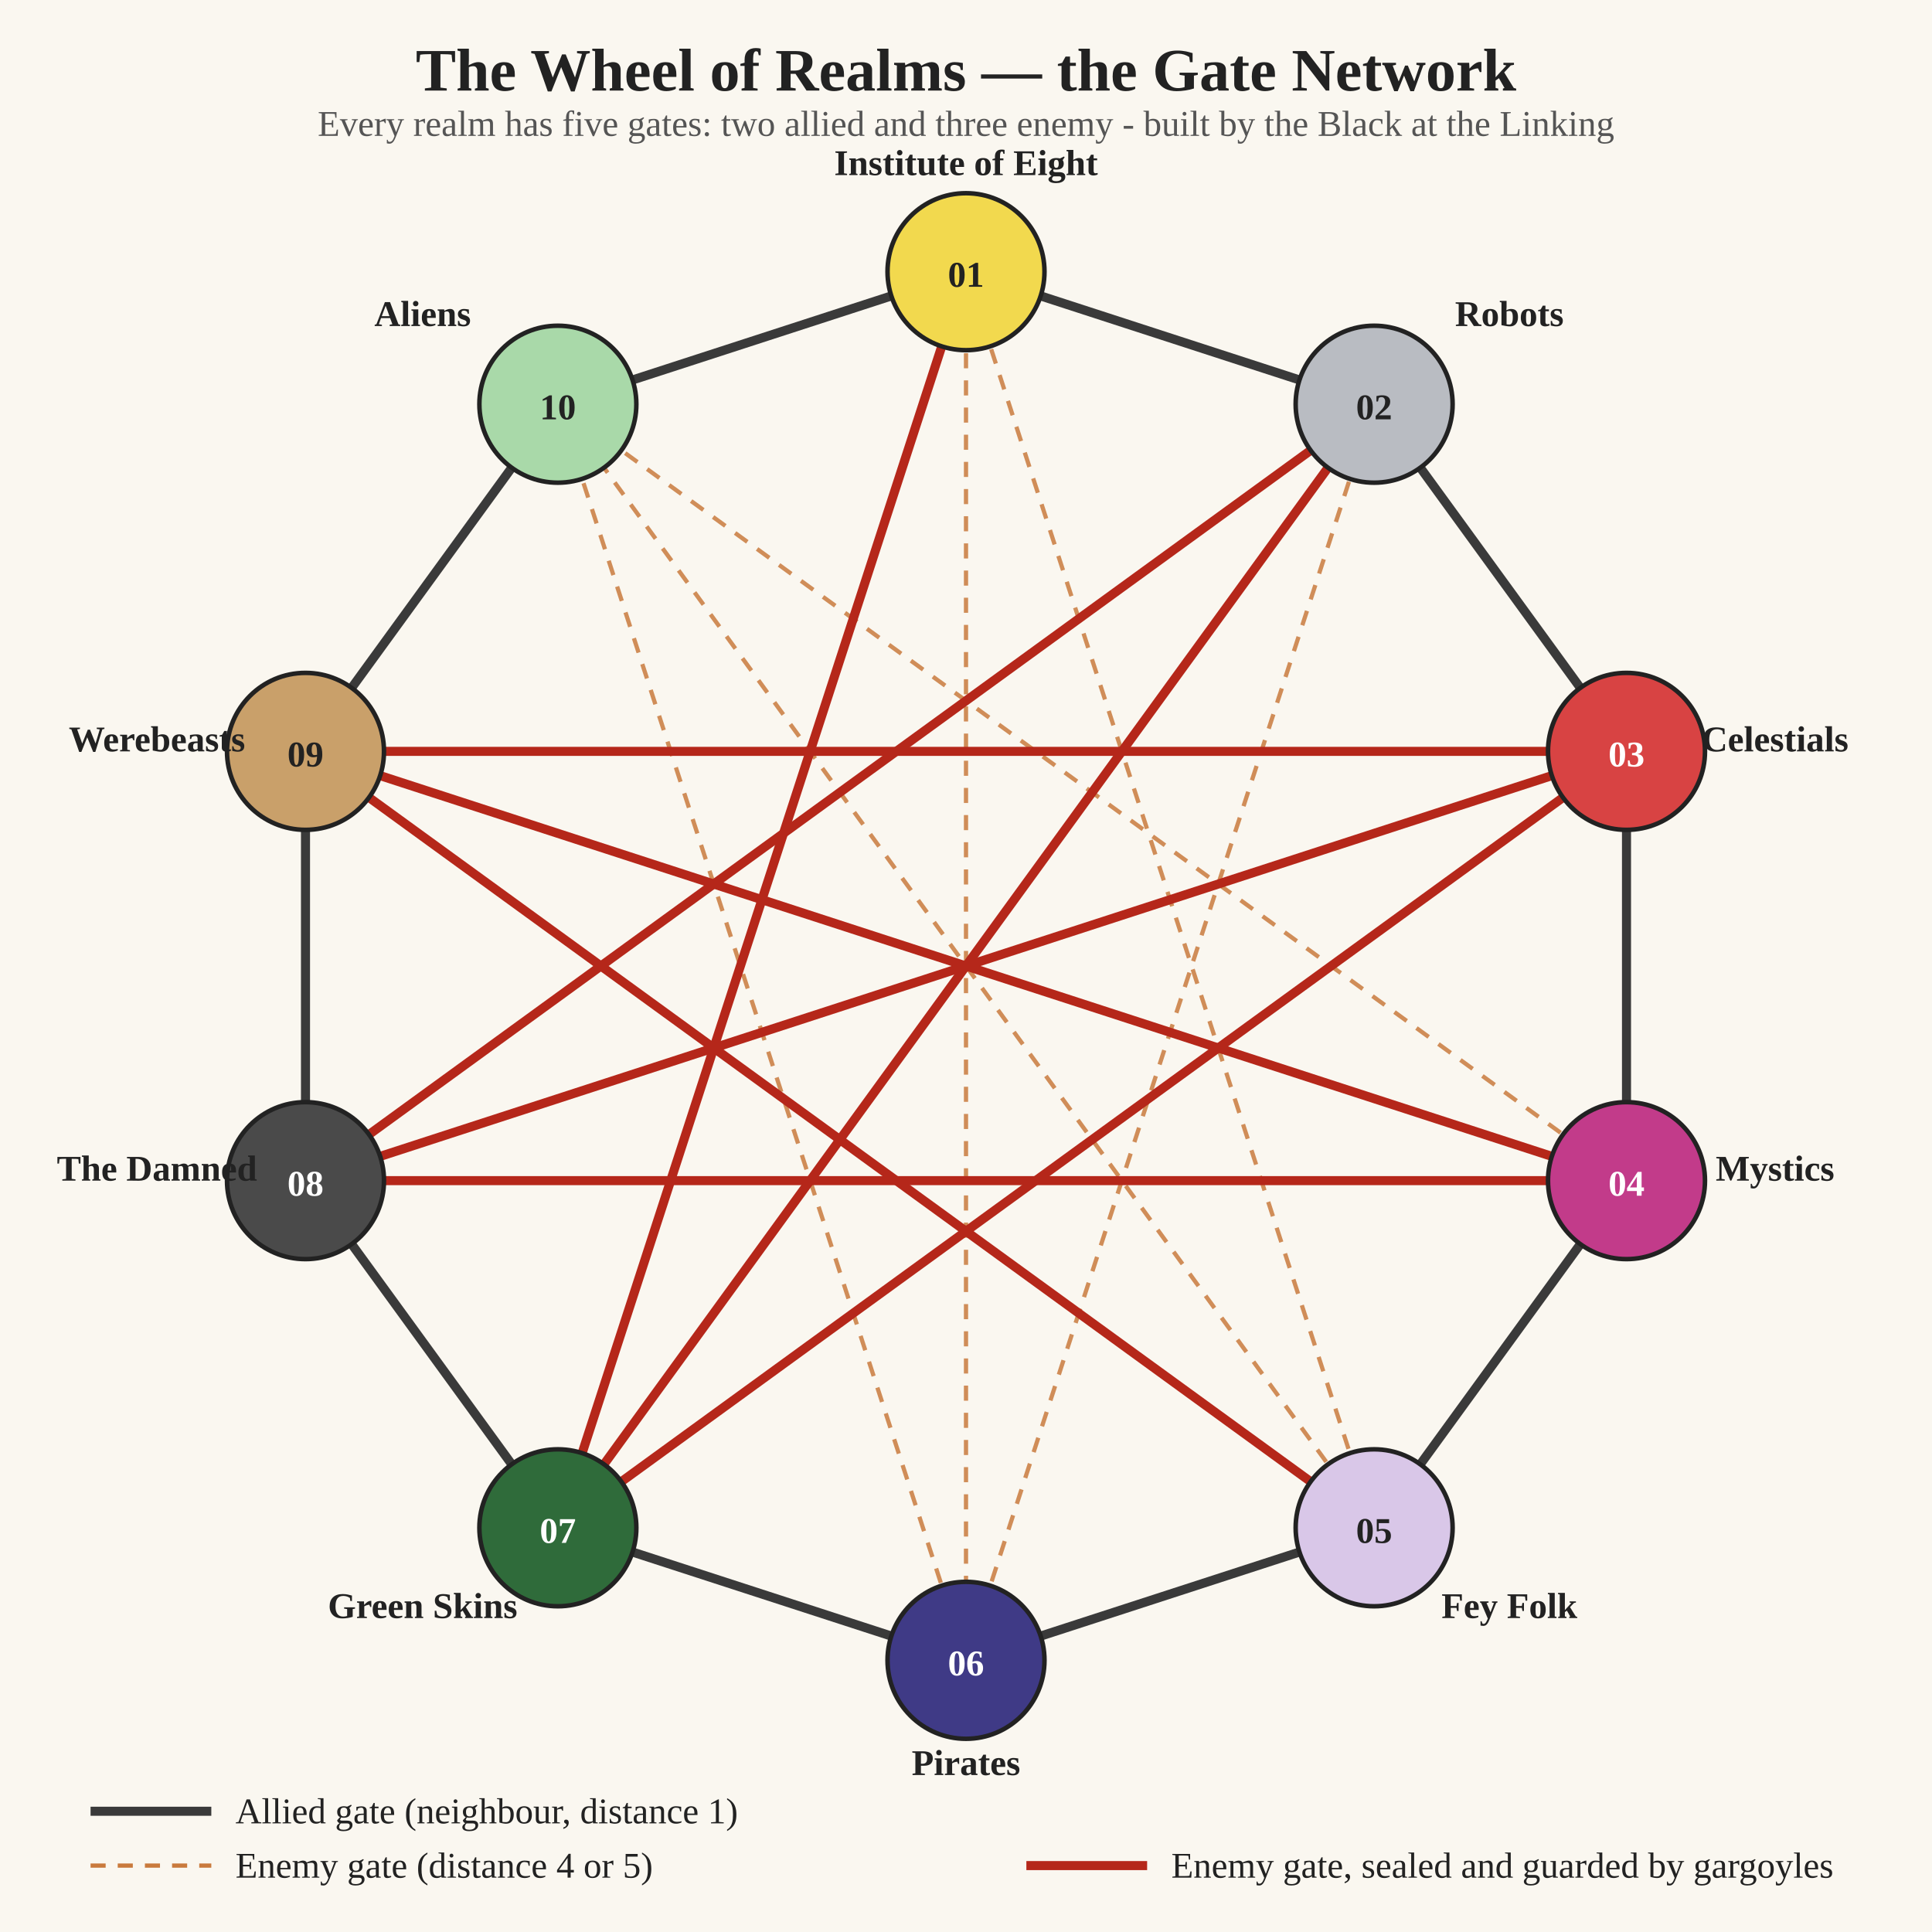
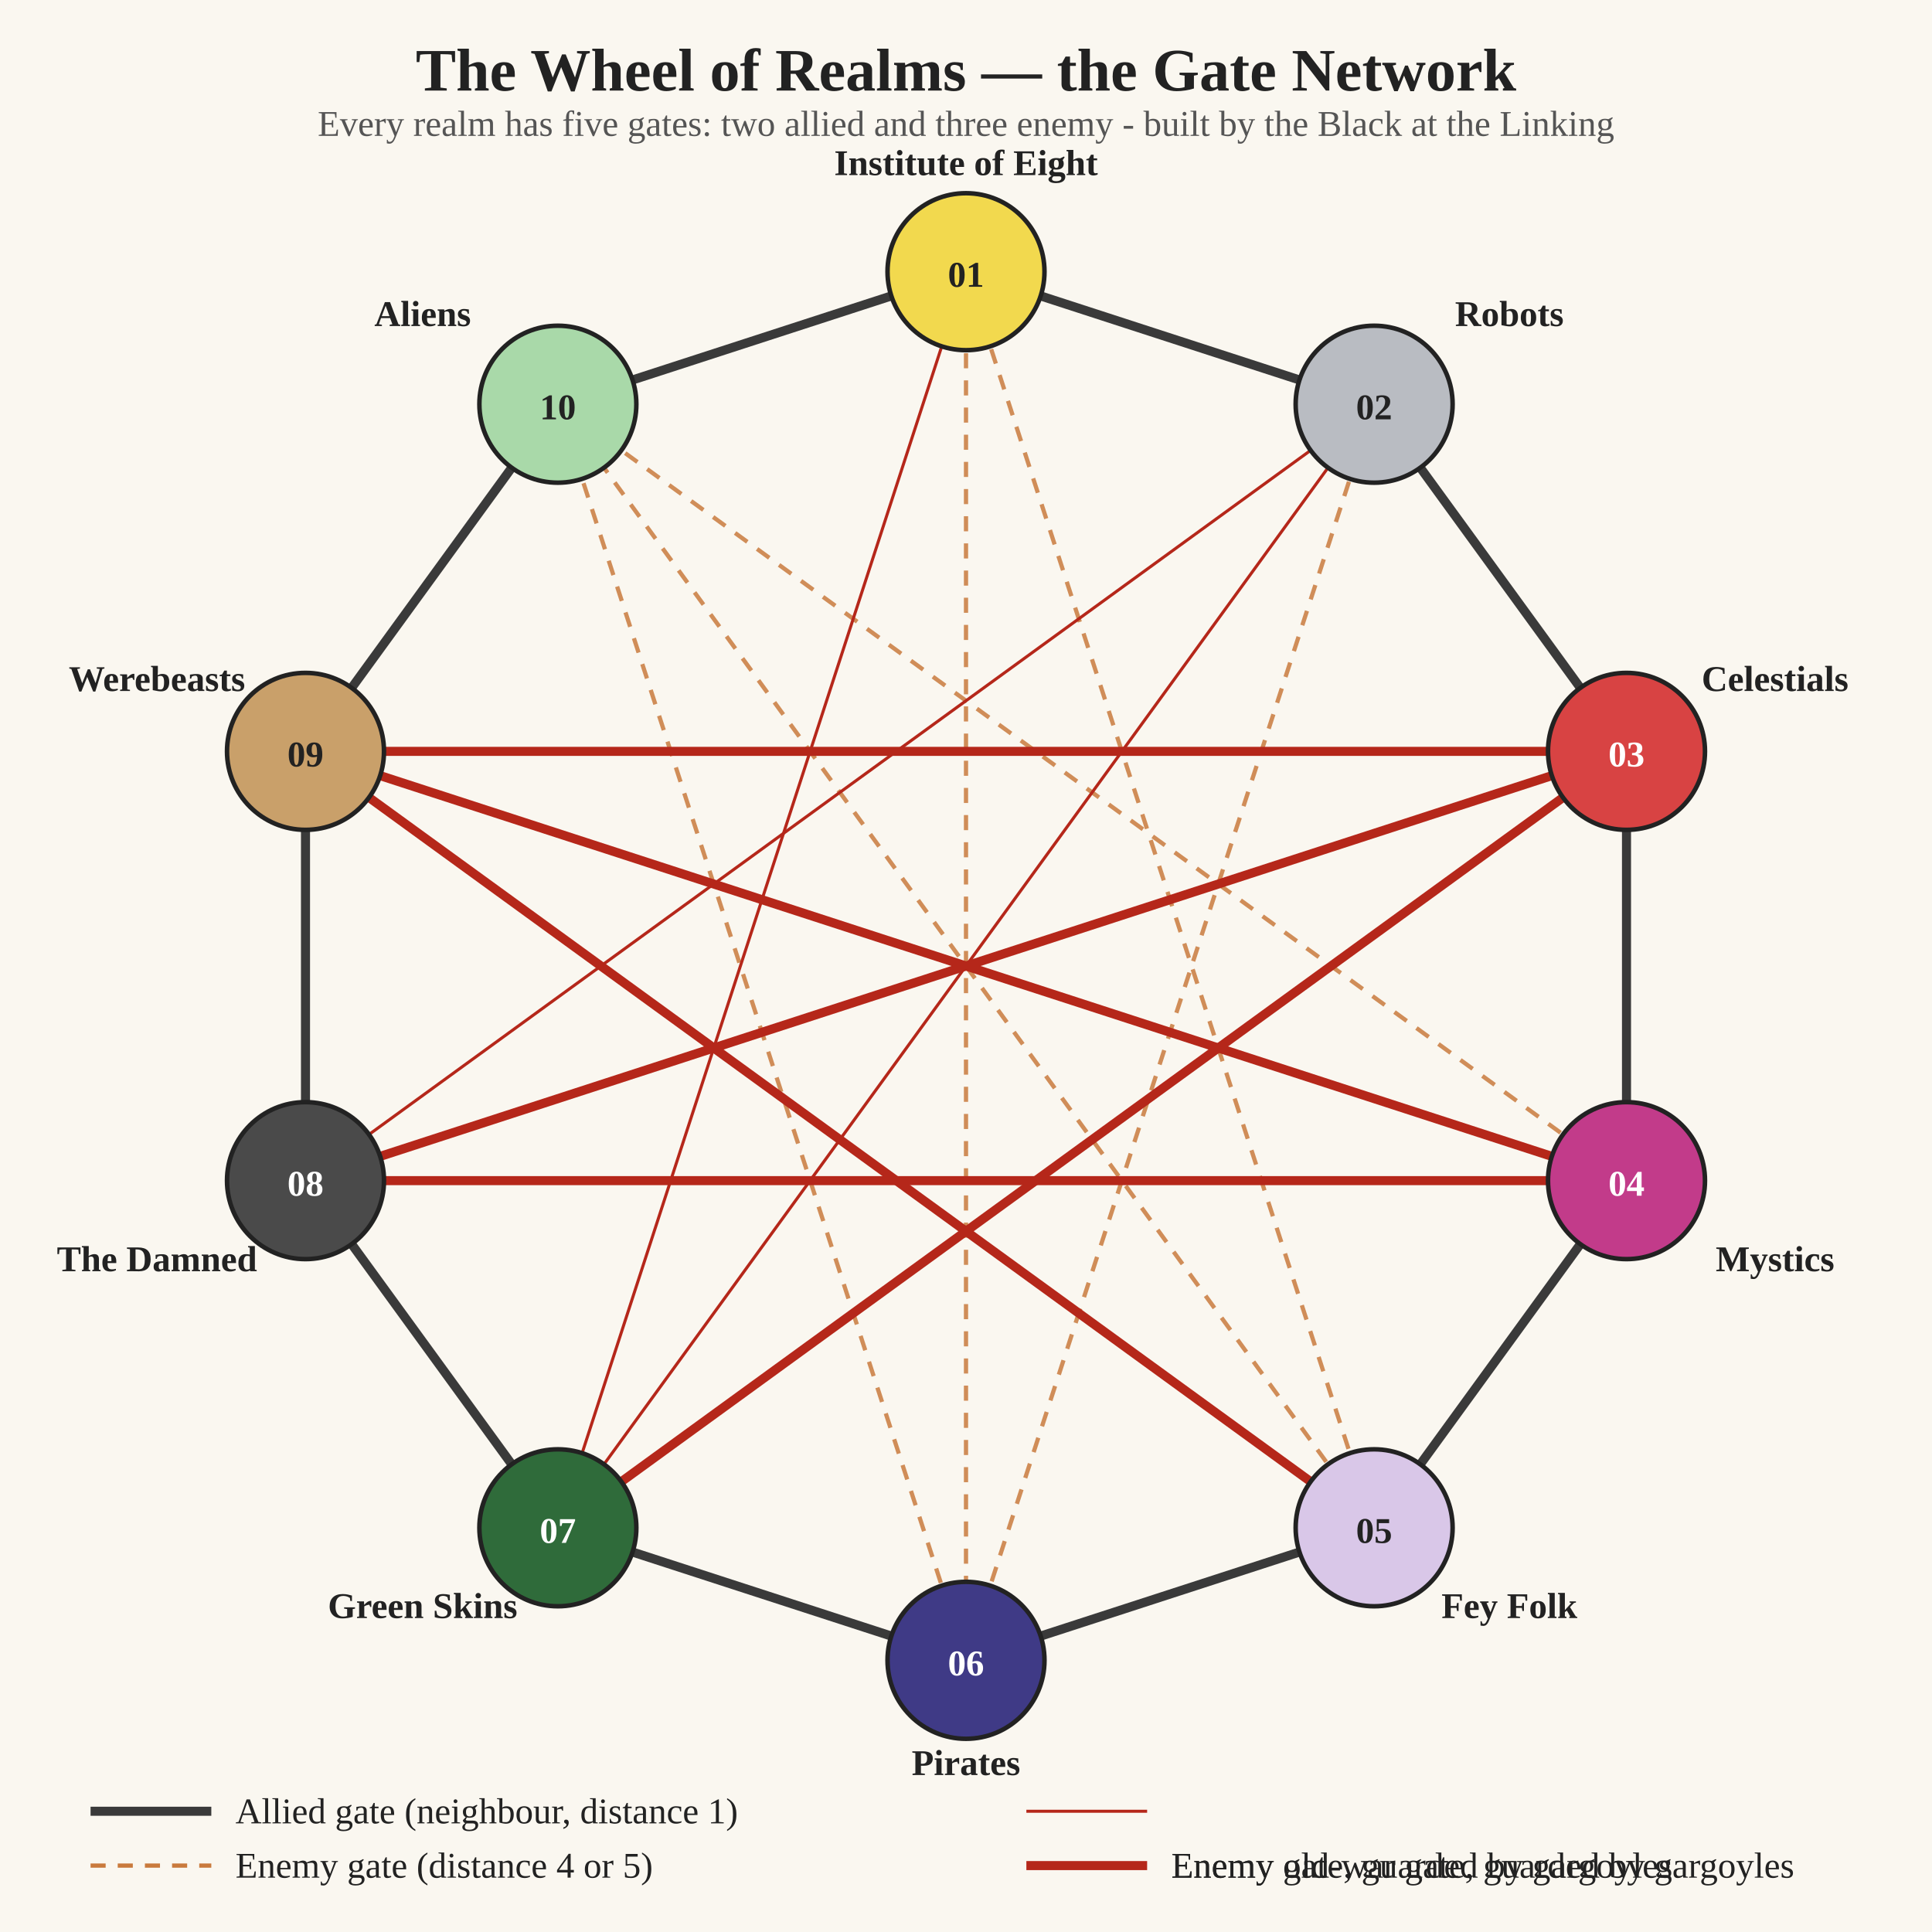
<svg xmlns="http://www.w3.org/2000/svg" viewBox="0 0 640 640" font-family="Georgia, 'Times New Roman', serif">
  <rect x="0" y="0" width="640" height="640" fill="#faf7f0" />
  <text x="320" y="30" text-anchor="middle" font-size="20" font-weight="bold" fill="#222">The Wheel of Realms — the Gate Network</text>
  <text x="320" y="45" text-anchor="middle" font-size="12" fill="#555">Every realm has five gates: two allied and three enemy - built by the Black at the Linking</text>
  <g stroke="#c97a3d" stroke-width="1.4" stroke-dasharray="5,4" fill="none" opacity="0.85">
    <line x1="320" y1="90" x2="455.2" y2="506.1" />
    <line x1="320" y1="90" x2="320" y2="550" />
    <line x1="455.2" y1="133.9" x2="320" y2="550" />
    <line x1="538.8" y1="391.1" x2="184.8" y2="133.9" />
    <line x1="455.2" y1="506.1" x2="184.8" y2="133.9" />
    <line x1="320" y1="550" x2="184.8" y2="133.9" />
  </g>
-   <g stroke="#b5271a" stroke-width="3" fill="none">
+   <g stroke="#b5271a" stroke-width="1" fill="none">
    <line x1="320" y1="90" x2="184.8" y2="506.1" />
    <line x1="455.2" y1="133.9" x2="184.8" y2="506.1" />
    <line x1="455.2" y1="133.9" x2="101.2" y2="391.1" />
+   </g>
+   <g stroke="#b5271a" stroke-width="3" fill="none">
    <line x1="538.8" y1="248.9" x2="184.8" y2="506.1" />
    <line x1="538.8" y1="248.9" x2="101.2" y2="391.1" />
    <line x1="538.8" y1="248.9" x2="101.2" y2="248.9" />
    <line x1="538.8" y1="391.1" x2="101.2" y2="391.1" />
    <line x1="538.8" y1="391.1" x2="101.2" y2="248.9" />
    <line x1="455.2" y1="506.1" x2="101.2" y2="248.9" />
  </g>
  <g stroke="#3a3a3a" stroke-width="3" fill="none">
    <line x1="320" y1="90" x2="455.2" y2="133.9" />
    <line x1="455.2" y1="133.9" x2="538.8" y2="248.9" />
    <line x1="538.8" y1="248.9" x2="538.8" y2="391.1" />
    <line x1="538.8" y1="391.1" x2="455.2" y2="506.1" />
    <line x1="455.2" y1="506.1" x2="320" y2="550" />
    <line x1="320" y1="550" x2="184.8" y2="506.1" />
    <line x1="184.8" y1="506.1" x2="101.2" y2="391.1" />
    <line x1="101.2" y1="391.1" x2="101.2" y2="248.9" />
    <line x1="101.2" y1="248.9" x2="184.8" y2="133.9" />
    <line x1="184.8" y1="133.9" x2="320" y2="90" />
  </g>
  <g font-size="12" font-weight="bold" text-anchor="middle">
    <circle cx="320" cy="90" r="26" fill="#f2d94e" stroke="#222" stroke-width="1.5" />
    <text x="320" y="95" fill="#222">01</text>
    <text x="320" y="58" text-anchor="middle" font-size="12" fill="#222">Institute of Eight</text>
    <circle cx="455.2" cy="133.9" r="26" fill="#b9bcc2" stroke="#222" stroke-width="1.5" />
    <text x="455.2" y="138.9" fill="#222">02</text>
    <text x="500" y="108" text-anchor="middle" font-size="12" fill="#222">Robots</text>
    <circle cx="538.8" cy="248.9" r="26" fill="#d84343" stroke="#222" stroke-width="1.5" />
    <text x="538.8" y="253.9" fill="#fff">03</text>
-     <text x="588" y="248.9" text-anchor="middle" font-size="12" fill="#222">Celestials</text>
+     <text x="588" y="228.9" text-anchor="middle" font-size="12" fill="#222">Celestials</text>
    <circle cx="538.8" cy="391.1" r="26" fill="#c23b8a" stroke="#222" stroke-width="1.5" />
    <text x="538.8" y="396.1" fill="#fff">04</text>
-     <text x="588" y="391.1" text-anchor="middle" font-size="12" fill="#222">Mystics</text>
+     <text x="588" y="421.1" text-anchor="middle" font-size="12" fill="#222">Mystics</text>
    <circle cx="455.2" cy="506.1" r="26" fill="#d9c7e8" stroke="#222" stroke-width="1.5" />
    <text x="455.2" y="511.1" fill="#222">05</text>
    <text x="500" y="536" text-anchor="middle" font-size="12" fill="#222">Fey Folk</text>
    <circle cx="320" cy="550" r="26" fill="#3f3a86" stroke="#222" stroke-width="1.5" />
    <text x="320" y="555" fill="#fff">06</text>
    <text x="320" y="588" text-anchor="middle" font-size="12" fill="#222">Pirates</text>
    <circle cx="184.8" cy="506.1" r="26" fill="#2f6b3a" stroke="#222" stroke-width="1.5" />
    <text x="184.8" y="511.1" fill="#fff">07</text>
    <text x="140" y="536" text-anchor="middle" font-size="12" fill="#222">Green Skins</text>
    <circle cx="101.2" cy="391.1" r="26" fill="#4a4a4a" stroke="#222" stroke-width="1.5" />
    <text x="101.2" y="396.1" fill="#fff">08</text>
-     <text x="52" y="391.1" text-anchor="middle" font-size="12" fill="#222">The Damned</text>
+     <text x="52" y="421.1" text-anchor="middle" font-size="12" fill="#222">The Damned</text>
    <circle cx="101.2" cy="248.9" r="26" fill="#c9a06a" stroke="#222" stroke-width="1.5" />
    <text x="101.2" y="253.9" fill="#222">09</text>
-     <text x="52" y="248.9" text-anchor="middle" font-size="12" fill="#222">Werebeasts</text>
+     <text x="52" y="228.9" text-anchor="middle" font-size="12" fill="#222">Werebeasts</text>
    <circle cx="184.8" cy="133.9" r="26" fill="#a9d9a9" stroke="#222" stroke-width="1.5" />
    <text x="184.8" y="138.9" fill="#222">10</text>
    <text x="140" y="108" text-anchor="middle" font-size="12" fill="#222">Aliens</text>
  </g>
  <g font-size="12" fill="#222">
    <line x1="30" y1="600" x2="70" y2="600" stroke="#3a3a3a" stroke-width="3" />
    <text x="78" y="604">Allied gate (neighbour, distance 1)</text>
    <line x1="30" y1="618" x2="70" y2="618" stroke="#c97a3d" stroke-width="1.4" stroke-dasharray="5,4" />
    <text x="78" y="622">Enemy gate (distance 4 or 5)</text>
+     <line x1="340" y1="600" x2="380" y2="600" stroke="#b5271a" stroke-width="1" />
+     <text x="388" y="622">Enemy gate, guarded by gargoyles</text>
    <line x1="340" y1="618" x2="380" y2="618" stroke="#b5271a" stroke-width="3" />
-     <text x="388" y="622">Enemy gate, sealed and guarded by gargoyles</text>
+     <text x="388" y="622">Enemy old-war gate, guarded by gargoyles</text>
  </g>
</svg>
